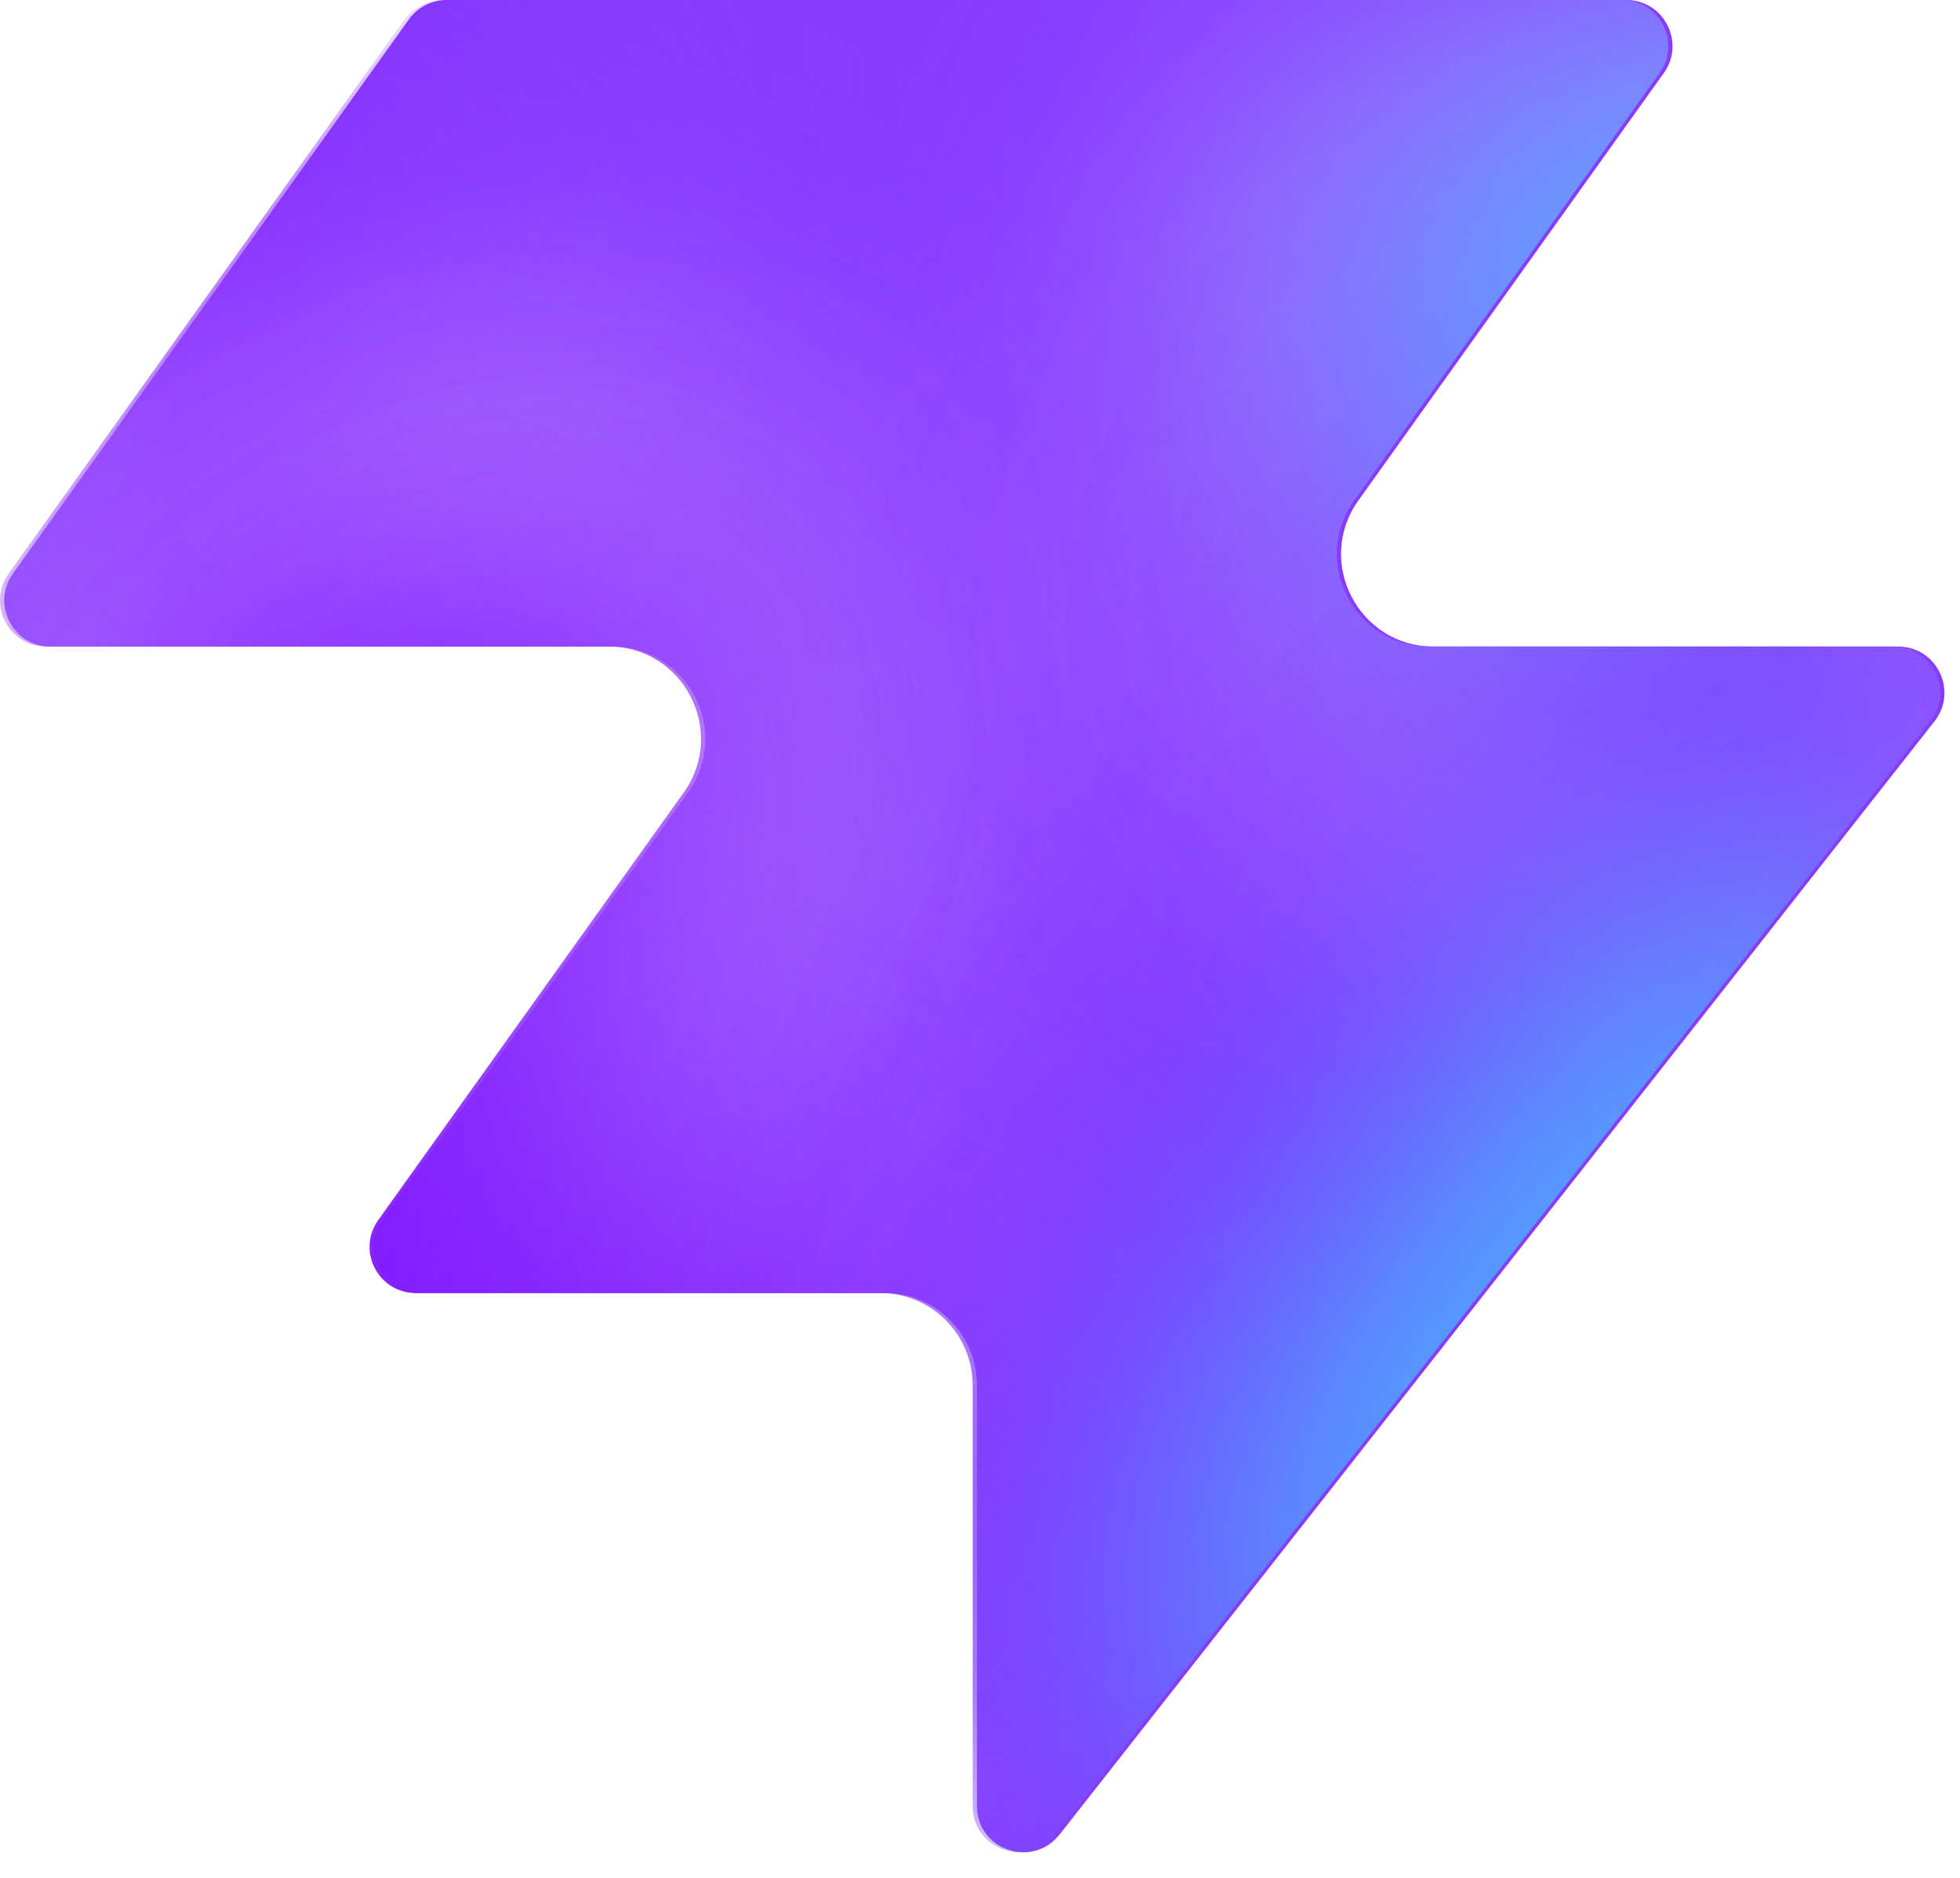
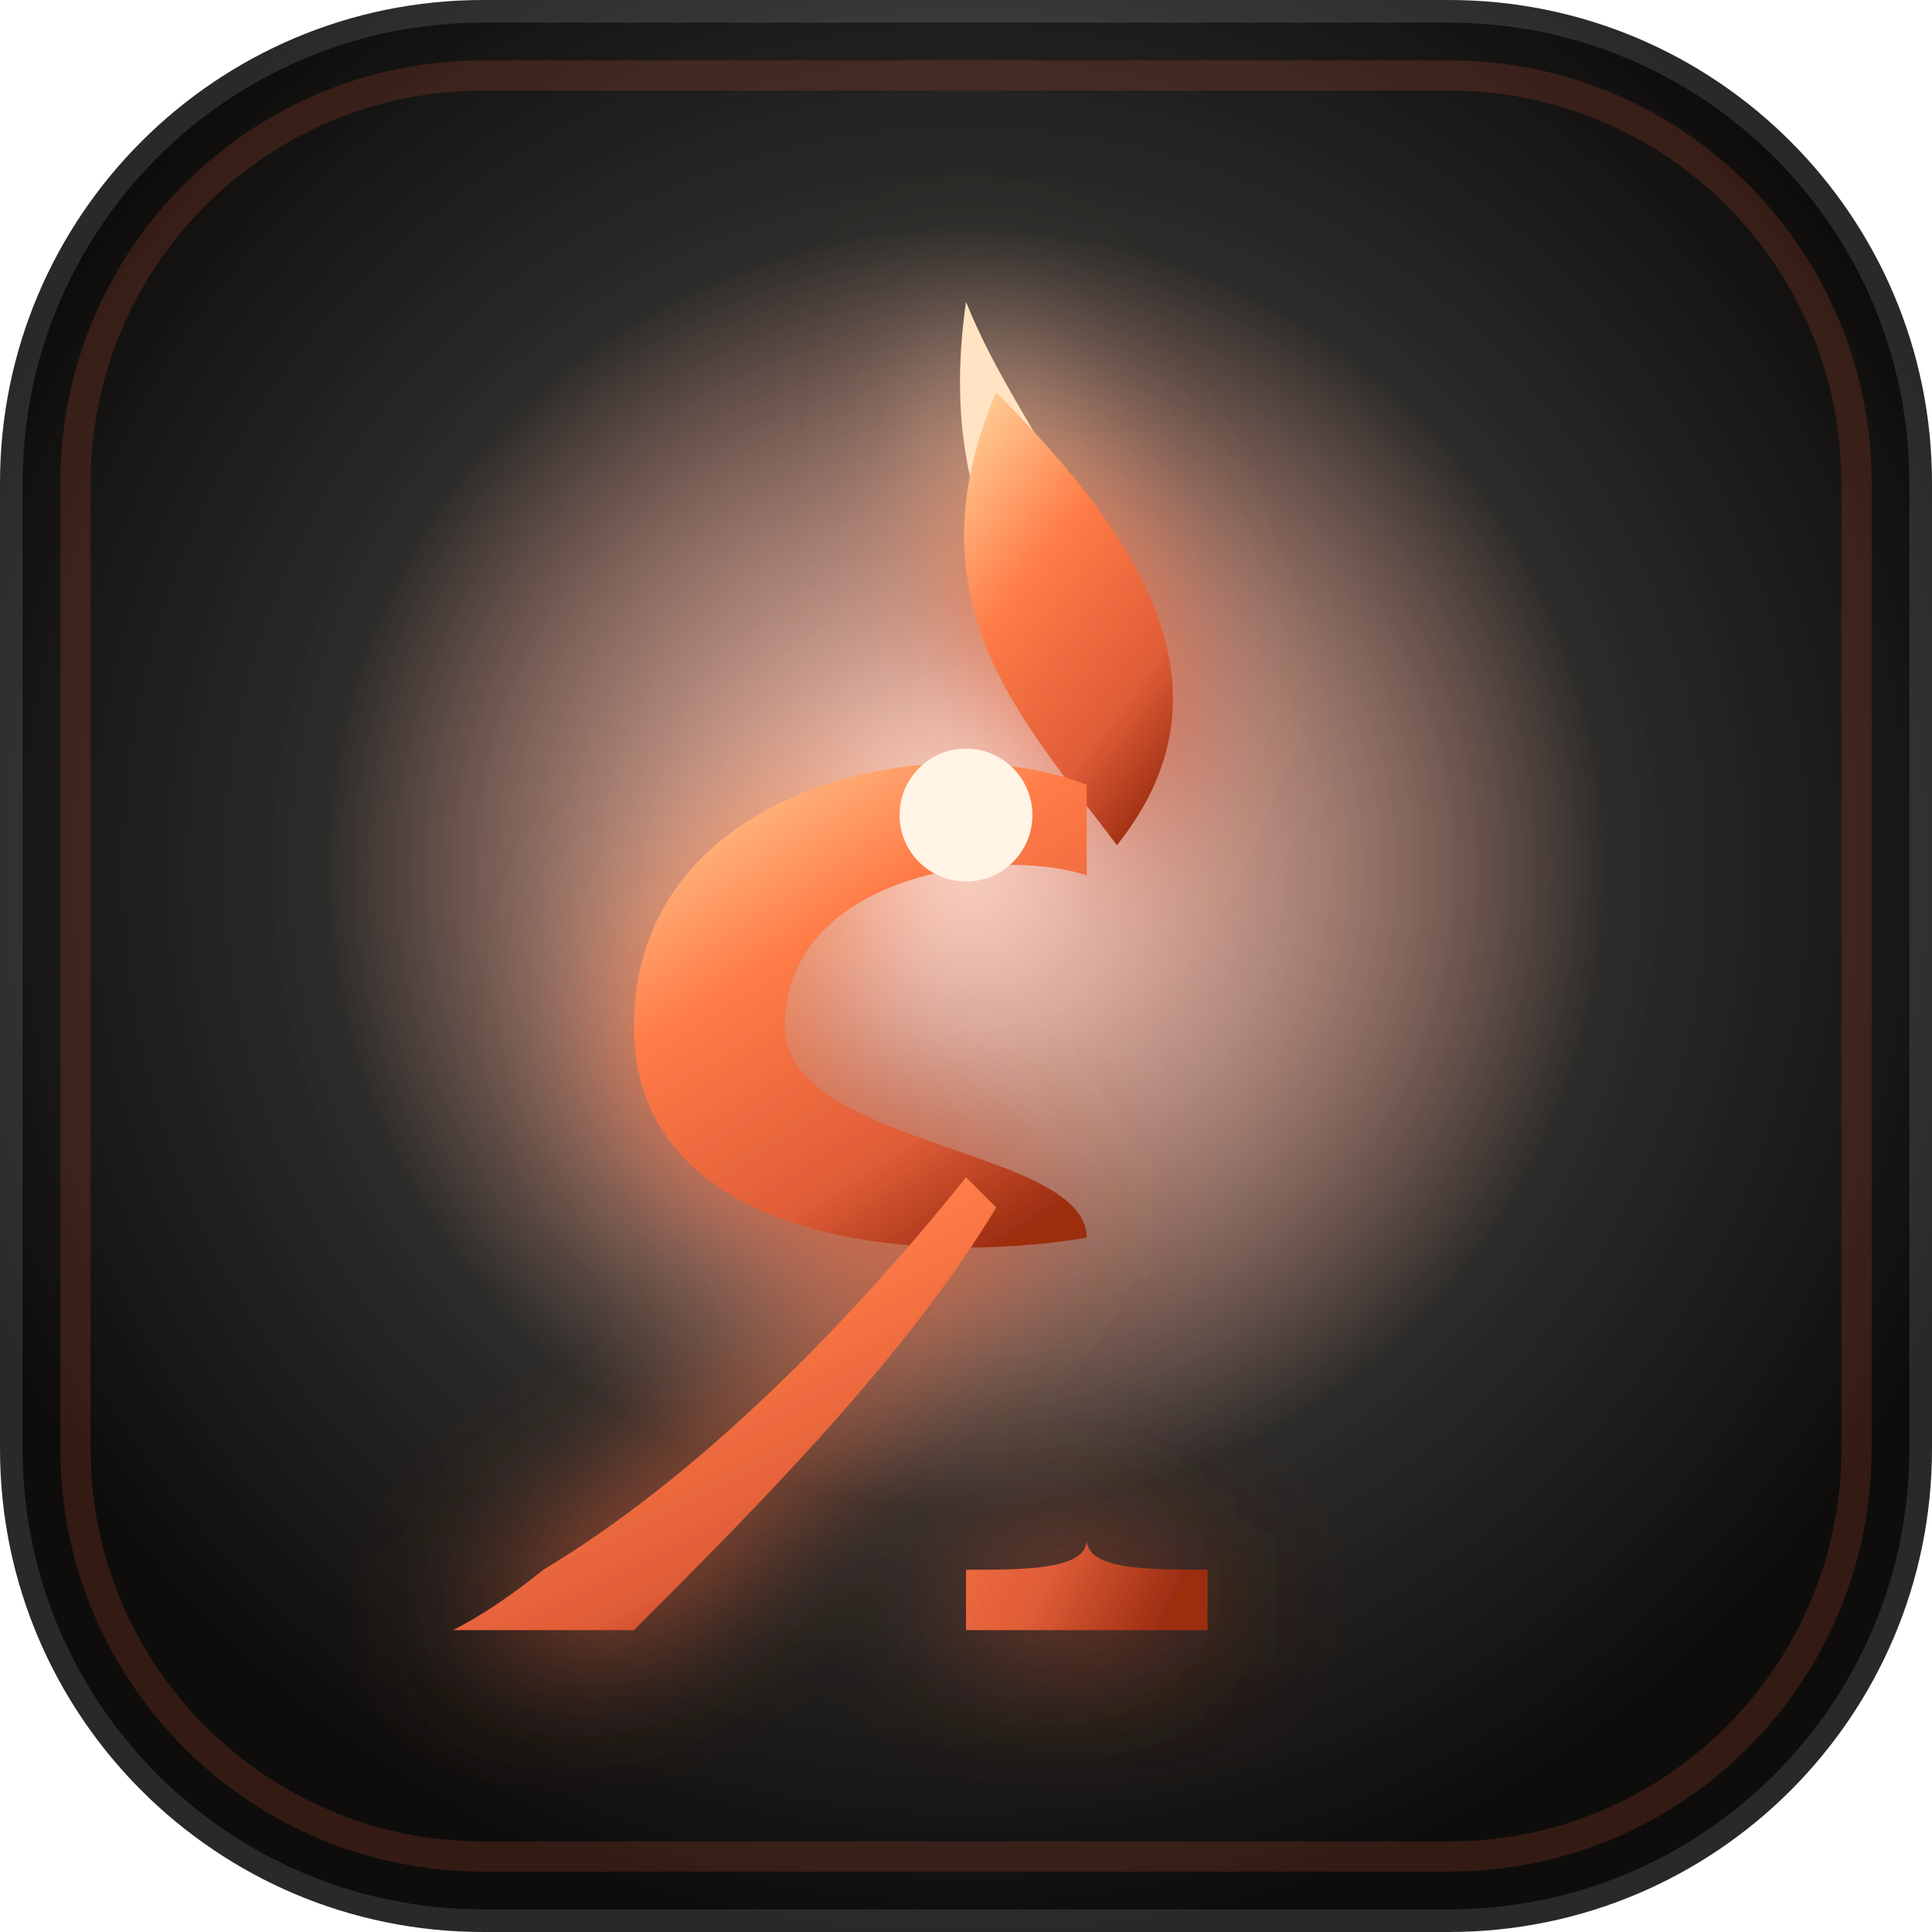
- <svg xmlns="http://www.w3.org/2000/svg" width="48" height="46" fill="none" viewBox="0 0 48 46">
-   <path fill="#863bff" d="M25.946 44.938c-.664.845-2.021.375-2.021-.698V33.937a2.26 2.26 0 0 0-2.262-2.262H10.287c-.92 0-1.456-1.04-.92-1.788l7.48-10.471c1.07-1.497 0-3.578-1.842-3.578H1.237c-.92 0-1.456-1.04-.92-1.788L10.013.474c.214-.297.556-.474.92-.474h28.894c.92 0 1.456 1.04.92 1.788l-7.48 10.471c-1.07 1.498 0 3.579 1.842 3.579h11.377c.943 0 1.473 1.088.89 1.83L25.947 44.94z" style="fill:#863bff;fill:color(display-p3 .525 .23 1);fill-opacity:1" />
-   <mask id="a" width="48" height="46" x="0" y="0" maskUnits="userSpaceOnUse" style="mask-type:alpha">
-     <path fill="#000" d="M25.842 44.938c-.664.844-2.021.375-2.021-.698V33.937a2.26 2.26 0 0 0-2.262-2.262H10.183c-.92 0-1.456-1.04-.92-1.788l7.48-10.471c1.07-1.498 0-3.579-1.842-3.579H1.133c-.92 0-1.456-1.04-.92-1.787L9.91.473c.214-.297.556-.474.92-.474h28.894c.92 0 1.456 1.04.92 1.788l-7.48 10.471c-1.07 1.498 0 3.578 1.842 3.578h11.377c.943 0 1.473 1.088.89 1.832L25.843 44.94z" style="fill:#000;fill-opacity:1" />
-   </mask>
-   <g mask="url(#a)">
-     <g filter="url(#b)">
-       <ellipse cx="5.508" cy="14.704" fill="#ede6ff" rx="5.508" ry="14.704" style="fill:#ede6ff;fill:color(display-p3 .927 .903 1);fill-opacity:1" transform="matrix(.00324 1 1 -.00324 -4.47 31.516)" />
-     </g>
-     <g filter="url(#c)">
-       <ellipse cx="10.399" cy="29.851" fill="#ede6ff" rx="10.399" ry="29.851" style="fill:#ede6ff;fill:color(display-p3 .927 .903 1);fill-opacity:1" transform="matrix(.00324 1 1 -.00324 -39.328 7.883)" />
-     </g>
-     <g filter="url(#d)">
-       <ellipse cx="5.508" cy="30.487" fill="#7e14ff" rx="5.508" ry="30.487" style="fill:#7e14ff;fill:color(display-p3 .492 .077 1);fill-opacity:1" transform="rotate(89.814 -25.913 -14.639)scale(1 -1)" />
-     </g>
-     <g filter="url(#e)">
-       <ellipse cx="5.508" cy="30.599" fill="#7e14ff" rx="5.508" ry="30.599" style="fill:#7e14ff;fill:color(display-p3 .492 .077 1);fill-opacity:1" transform="rotate(89.814 -32.644 -3.334)scale(1 -1)" />
-     </g>
-     <g filter="url(#f)">
-       <ellipse cx="5.508" cy="30.599" fill="#7e14ff" rx="5.508" ry="30.599" style="fill:#7e14ff;fill:color(display-p3 .492 .077 1);fill-opacity:1" transform="matrix(.00324 1 1 -.00324 -34.34 30.47)" />
-     </g>
-     <g filter="url(#g)">
-       <ellipse cx="14.072" cy="22.078" fill="#ede6ff" rx="14.072" ry="22.078" style="fill:#ede6ff;fill:color(display-p3 .927 .903 1);fill-opacity:1" transform="rotate(93.35 24.506 48.493)scale(-1 1)" />
-     </g>
-     <g filter="url(#h)">
-       <ellipse cx="3.47" cy="21.501" fill="#7e14ff" rx="3.47" ry="21.501" style="fill:#7e14ff;fill:color(display-p3 .492 .077 1);fill-opacity:1" transform="rotate(89.009 28.708 47.59)scale(-1 1)" />
-     </g>
-     <g filter="url(#i)">
-       <ellipse cx="3.47" cy="21.501" fill="#7e14ff" rx="3.47" ry="21.501" style="fill:#7e14ff;fill:color(display-p3 .492 .077 1);fill-opacity:1" transform="rotate(89.009 28.708 47.59)scale(-1 1)" />
-     </g>
-     <g filter="url(#j)">
-       <ellipse cx=".387" cy="8.972" fill="#7e14ff" rx="4.407" ry="29.108" style="fill:#7e14ff;fill:color(display-p3 .492 .077 1);fill-opacity:1" transform="rotate(39.51 .387 8.972)" />
-     </g>
-     <g filter="url(#k)">
-       <ellipse cx="47.523" cy="-6.092" fill="#7e14ff" rx="4.407" ry="29.108" style="fill:#7e14ff;fill:color(display-p3 .492 .077 1);fill-opacity:1" transform="rotate(37.892 47.523 -6.092)" />
-     </g>
-     <g filter="url(#l)">
-       <ellipse cx="41.412" cy="6.333" fill="#47bfff" rx="5.971" ry="9.665" style="fill:#47bfff;fill:color(display-p3 .28 .748 1);fill-opacity:1" transform="rotate(37.892 41.412 6.333)" />
-     </g>
-     <g filter="url(#m)">
-       <ellipse cx="-1.879" cy="38.332" fill="#7e14ff" rx="4.407" ry="29.108" style="fill:#7e14ff;fill:color(display-p3 .492 .077 1);fill-opacity:1" transform="rotate(37.892 -1.88 38.332)" />
-     </g>
-     <g filter="url(#n)">
-       <ellipse cx="-1.879" cy="38.332" fill="#7e14ff" rx="4.407" ry="29.108" style="fill:#7e14ff;fill:color(display-p3 .492 .077 1);fill-opacity:1" transform="rotate(37.892 -1.88 38.332)" />
-     </g>
-     <g filter="url(#o)">
-       <ellipse cx="35.651" cy="29.907" fill="#7e14ff" rx="4.407" ry="29.108" style="fill:#7e14ff;fill:color(display-p3 .492 .077 1);fill-opacity:1" transform="rotate(37.892 35.651 29.907)" />
-     </g>
-     <g filter="url(#p)">
-       <ellipse cx="38.418" cy="32.4" fill="#47bfff" rx="5.971" ry="15.297" style="fill:#47bfff;fill:color(display-p3 .28 .748 1);fill-opacity:1" transform="rotate(37.892 38.418 32.4)" />
-     </g>
-   </g>
+ <svg xmlns="http://www.w3.org/2000/svg" viewBox="0 0 64 64">
  <defs>
-     <filter id="b" width="60.045" height="41.654" x="-19.77" y="16.149" color-interpolation-filters="sRGB" filterUnits="userSpaceOnUse">
-       <feFlood flood-opacity="0" result="BackgroundImageFix" />
-       <feBlend in="SourceGraphic" in2="BackgroundImageFix" result="shape" />
-       <feGaussianBlur result="effect1_foregroundBlur_2002_17158" stdDeviation="7.659" />
-     </filter>
-     <filter id="c" width="90.34" height="51.437" x="-54.613" y="-7.533" color-interpolation-filters="sRGB" filterUnits="userSpaceOnUse">
-       <feFlood flood-opacity="0" result="BackgroundImageFix" />
-       <feBlend in="SourceGraphic" in2="BackgroundImageFix" result="shape" />
-       <feGaussianBlur result="effect1_foregroundBlur_2002_17158" stdDeviation="7.659" />
-     </filter>
-     <filter id="d" width="79.355" height="29.4" x="-49.64" y="2.03" color-interpolation-filters="sRGB" filterUnits="userSpaceOnUse">
-       <feFlood flood-opacity="0" result="BackgroundImageFix" />
-       <feBlend in="SourceGraphic" in2="BackgroundImageFix" result="shape" />
-       <feGaussianBlur result="effect1_foregroundBlur_2002_17158" stdDeviation="4.596" />
-     </filter>
-     <filter id="e" width="79.579" height="29.4" x="-45.045" y="20.029" color-interpolation-filters="sRGB" filterUnits="userSpaceOnUse">
-       <feFlood flood-opacity="0" result="BackgroundImageFix" />
-       <feBlend in="SourceGraphic" in2="BackgroundImageFix" result="shape" />
-       <feGaussianBlur result="effect1_foregroundBlur_2002_17158" stdDeviation="4.596" />
-     </filter>
-     <filter id="f" width="79.579" height="29.4" x="-43.513" y="21.178" color-interpolation-filters="sRGB" filterUnits="userSpaceOnUse">
-       <feFlood flood-opacity="0" result="BackgroundImageFix" />
-       <feBlend in="SourceGraphic" in2="BackgroundImageFix" result="shape" />
-       <feGaussianBlur result="effect1_foregroundBlur_2002_17158" stdDeviation="4.596" />
-     </filter>
-     <filter id="g" width="74.749" height="58.852" x="15.756" y="-17.901" color-interpolation-filters="sRGB" filterUnits="userSpaceOnUse">
-       <feFlood flood-opacity="0" result="BackgroundImageFix" />
-       <feBlend in="SourceGraphic" in2="BackgroundImageFix" result="shape" />
-       <feGaussianBlur result="effect1_foregroundBlur_2002_17158" stdDeviation="7.659" />
-     </filter>
-     <filter id="h" width="61.377" height="25.362" x="23.548" y="2.284" color-interpolation-filters="sRGB" filterUnits="userSpaceOnUse">
-       <feFlood flood-opacity="0" result="BackgroundImageFix" />
-       <feBlend in="SourceGraphic" in2="BackgroundImageFix" result="shape" />
-       <feGaussianBlur result="effect1_foregroundBlur_2002_17158" stdDeviation="4.596" />
-     </filter>
-     <filter id="i" width="61.377" height="25.362" x="23.548" y="2.284" color-interpolation-filters="sRGB" filterUnits="userSpaceOnUse">
-       <feFlood flood-opacity="0" result="BackgroundImageFix" />
-       <feBlend in="SourceGraphic" in2="BackgroundImageFix" result="shape" />
-       <feGaussianBlur result="effect1_foregroundBlur_2002_17158" stdDeviation="4.596" />
-     </filter>
-     <filter id="j" width="56.045" height="63.649" x="-27.636" y="-22.853" color-interpolation-filters="sRGB" filterUnits="userSpaceOnUse">
-       <feFlood flood-opacity="0" result="BackgroundImageFix" />
-       <feBlend in="SourceGraphic" in2="BackgroundImageFix" result="shape" />
-       <feGaussianBlur result="effect1_foregroundBlur_2002_17158" stdDeviation="4.596" />
-     </filter>
-     <filter id="k" width="54.814" height="64.646" x="20.116" y="-38.415" color-interpolation-filters="sRGB" filterUnits="userSpaceOnUse">
-       <feFlood flood-opacity="0" result="BackgroundImageFix" />
-       <feBlend in="SourceGraphic" in2="BackgroundImageFix" result="shape" />
-       <feGaussianBlur result="effect1_foregroundBlur_2002_17158" stdDeviation="4.596" />
-     </filter>
-     <filter id="l" width="33.541" height="35.313" x="24.641" y="-11.323" color-interpolation-filters="sRGB" filterUnits="userSpaceOnUse">
-       <feFlood flood-opacity="0" result="BackgroundImageFix" />
-       <feBlend in="SourceGraphic" in2="BackgroundImageFix" result="shape" />
-       <feGaussianBlur result="effect1_foregroundBlur_2002_17158" stdDeviation="4.596" />
-     </filter>
-     <filter id="m" width="54.814" height="64.646" x="-29.286" y="6.009" color-interpolation-filters="sRGB" filterUnits="userSpaceOnUse">
-       <feFlood flood-opacity="0" result="BackgroundImageFix" />
-       <feBlend in="SourceGraphic" in2="BackgroundImageFix" result="shape" />
-       <feGaussianBlur result="effect1_foregroundBlur_2002_17158" stdDeviation="4.596" />
-     </filter>
-     <filter id="n" width="54.814" height="64.646" x="-29.286" y="6.009" color-interpolation-filters="sRGB" filterUnits="userSpaceOnUse">
-       <feFlood flood-opacity="0" result="BackgroundImageFix" />
-       <feBlend in="SourceGraphic" in2="BackgroundImageFix" result="shape" />
-       <feGaussianBlur result="effect1_foregroundBlur_2002_17158" stdDeviation="4.596" />
-     </filter>
-     <filter id="o" width="54.814" height="64.646" x="8.244" y="-2.416" color-interpolation-filters="sRGB" filterUnits="userSpaceOnUse">
-       <feFlood flood-opacity="0" result="BackgroundImageFix" />
-       <feBlend in="SourceGraphic" in2="BackgroundImageFix" result="shape" />
-       <feGaussianBlur result="effect1_foregroundBlur_2002_17158" stdDeviation="4.596" />
-     </filter>
-     <filter id="p" width="39.409" height="43.623" x="18.713" y="10.588" color-interpolation-filters="sRGB" filterUnits="userSpaceOnUse">
-       <feFlood flood-opacity="0" result="BackgroundImageFix" />
-       <feBlend in="SourceGraphic" in2="BackgroundImageFix" result="shape" />
-       <feGaussianBlur result="effect1_foregroundBlur_2002_17158" stdDeviation="4.596" />
+     <linearGradient id="emberGrad" x1="20%" y1="0%" x2="80%" y2="100%">
+       <stop offset="0%" stop-color="#FFC58D" />
+       <stop offset="35%" stop-color="#FF7B47" />
+       <stop offset="75%" stop-color="#E05D38" />
+       <stop offset="100%" stop-color="#9C2D11" />
+     </linearGradient>
+     <radialGradient id="bgGlow" cx="50%" cy="45%" r="55%">
+       <stop offset="0%" stop-color="#E05D38" stop-opacity="0.32" />
+       <stop offset="60%" stop-color="#151412" stop-opacity="0.9" />
+       <stop offset="100%" stop-color="#0E0D0C" />
+     </radialGradient>
+     <filter id="glow" x="-20%" y="-20%" width="140%" height="140%">
+       <feGaussianBlur stdDeviation="2.5" result="blur" />
+       <feComposite in="SourceGraphic" in2="blur" operator="over" />
    </filter>
  </defs>
+   <rect width="64" height="64" rx="16" fill="url(#bgGlow)" stroke="rgba(255, 255, 255, 0.12)" stroke-width="1.5" />
+   <rect x="2.5" y="2.5" width="59" height="59" rx="13.5" fill="none" stroke="rgba(224, 93, 56, 0.18)" stroke-width="1" />
+   <g filter="url(#glow)">
+     <path d="M32 10 C34 15, 38 18, 36 24 C34 20, 31 17, 32 10 Z" fill="#FFE3C2" />
+     <path d="M33 13 C38 18, 41 23, 37 28 C34 24, 30 20, 33 13 Z" fill="url(#emberGrad)" />
+     <path d="M36 26 L36 51 C36 52 38 52 40 52 L40 54 L32 54 L32 52 C34 52 36 52 36 51 Z" fill="url(#emberGrad)" />
+     <path d="M36 26 C31 24, 21 26, 21 34 C21 41, 30 42, 36 41 C36 38, 26 38, 26 34 C26 29, 33 28, 36 29 Z" fill="url(#emberGrad)" />
+     <path d="M32 39 C28 44, 23 49, 18 52 C17 52.8, 16 53.5, 15 54 L21 54 C25 50, 30 45, 33 40 Z" fill="url(#emberGrad)" />
+     <circle cx="32" cy="27" r="2.2" fill="#FFF4E6" />
+   </g>
</svg>
